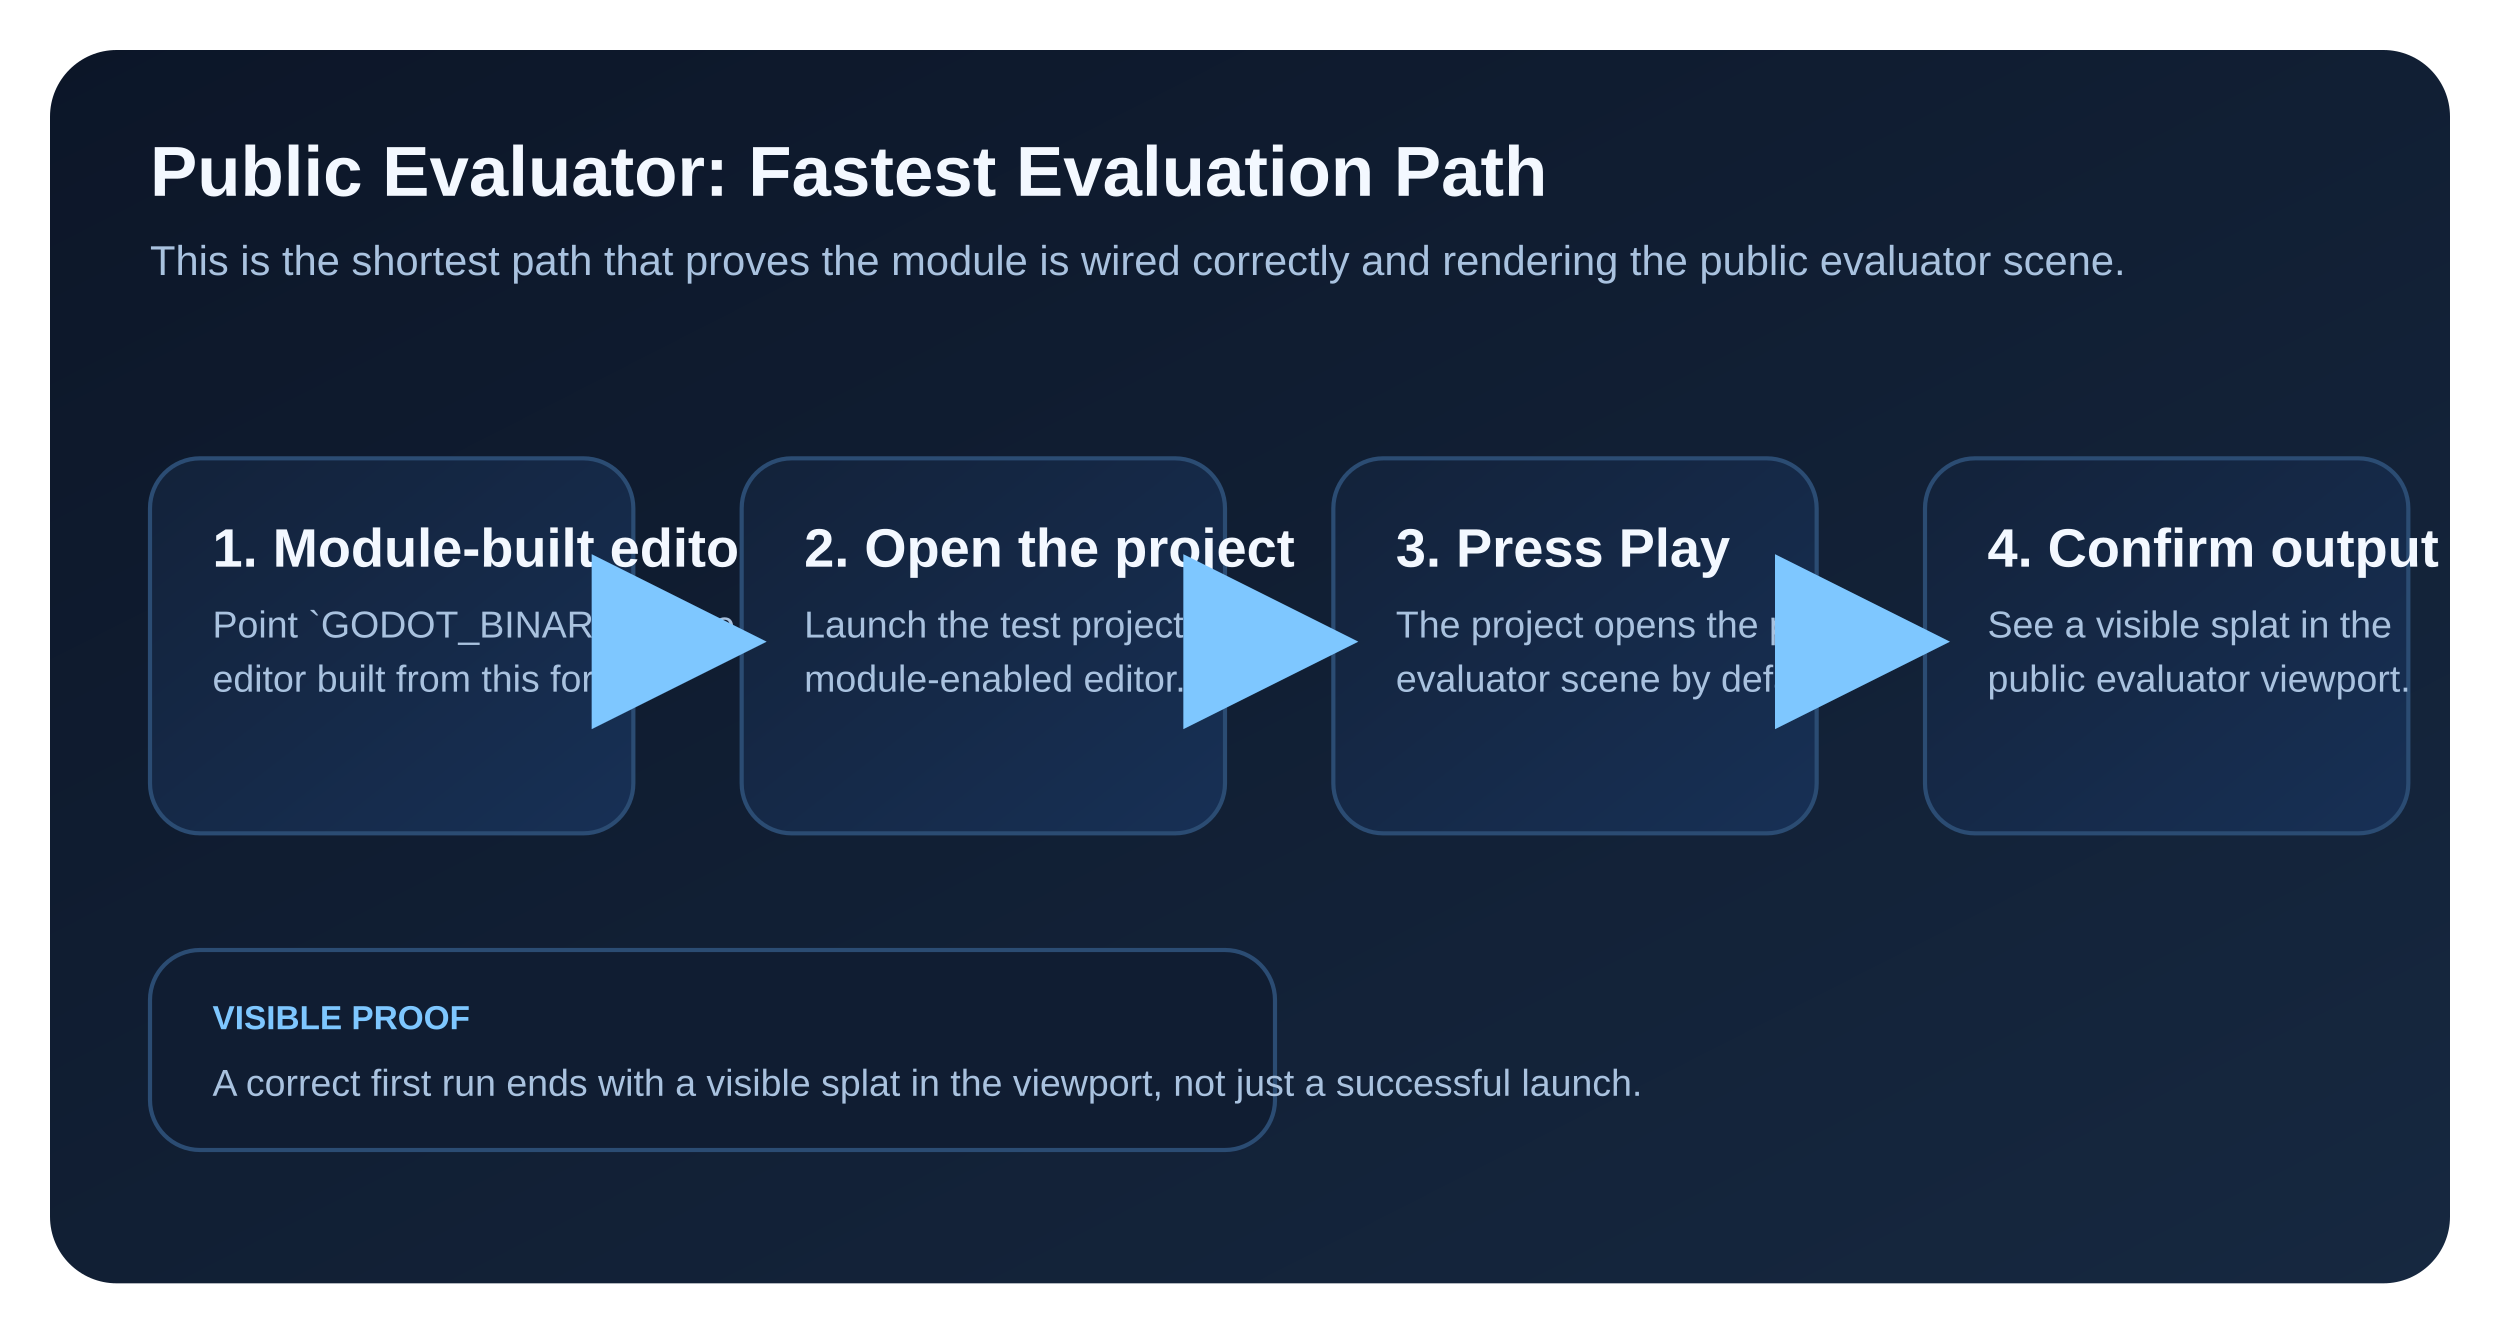
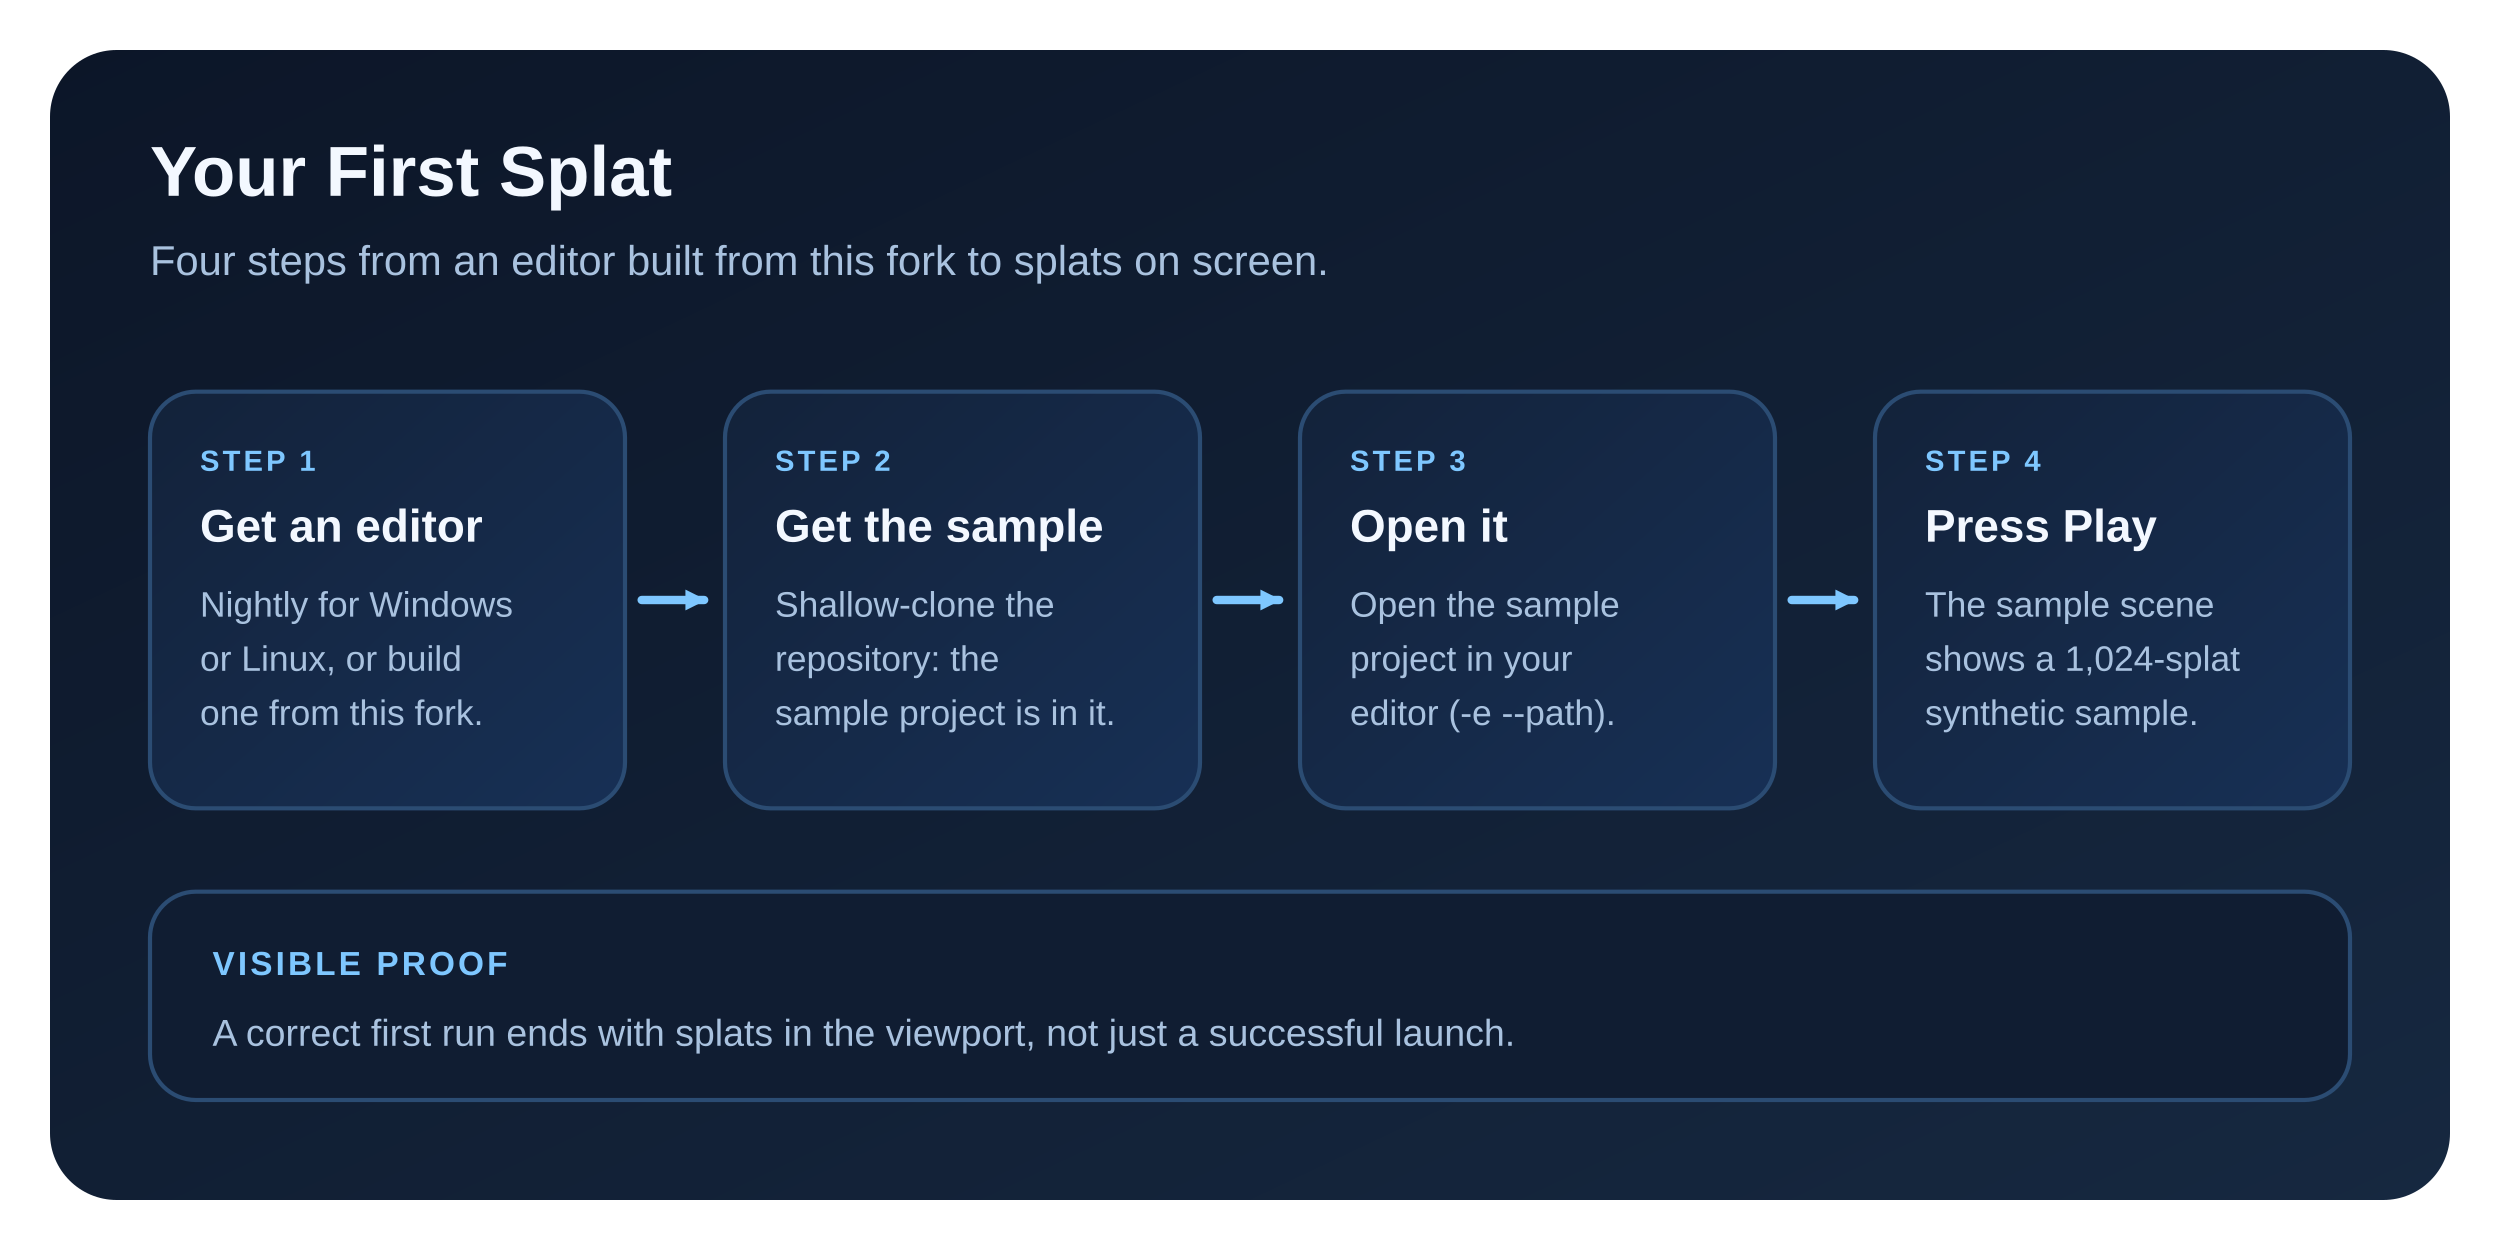
- <svg xmlns="http://www.w3.org/2000/svg" width="1200" height="640" viewBox="0 0 1200 640" role="img" aria-labelledby="title desc">
+ <svg xmlns="http://www.w3.org/2000/svg" width="1200" height="600" viewBox="0 0 1200 600" role="img" aria-labelledby="title desc">
  <defs>
    <linearGradient id="bg" x1="0" y1="0" x2="1" y2="1">
      <stop offset="0%" stop-color="#0c1628" />
      <stop offset="100%" stop-color="#162840" />
    </linearGradient>
    <linearGradient id="panel" x1="0" y1="0" x2="1" y2="1">
      <stop offset="0%" stop-color="#13223a" />
      <stop offset="100%" stop-color="#173055" />
    </linearGradient>
-     <linearGradient id="accent" x1="0" y1="0" x2="1" y2="0">
-       <stop offset="0%" stop-color="#54a9ff" />
-       <stop offset="100%" stop-color="#2ed9c3" />
-     </linearGradient>
-     <marker id="arrow" markerWidth="14" markerHeight="14" refX="12" refY="7" orient="auto">
-       <polygon points="0,0 14,7 0,14" fill="#7ec7ff" />
+     <marker id="arrow" markerWidth="10" markerHeight="10" refX="9" refY="5" orient="auto" markerUnits="userSpaceOnUse">
+       <polygon points="0,0 10,5 0,10" fill="#7ec7ff" />
    </marker>
  </defs>
-   <rect x="24" y="24" width="1152" height="592" rx="32" fill="url(#bg)" />
-   <text x="72" y="94" fill="#f3f8ff" font-family="Segoe UI, Arial, sans-serif" font-size="34" font-weight="700">Public Evaluator: Fastest Evaluation Path</text>
-   <text x="72" y="132" fill="#a9c2df" font-family="Segoe UI, Arial, sans-serif" font-size="20">This is the shortest path that proves the module is wired correctly and rendering the public evaluator scene.</text>
+   <rect x="24" y="24" width="1152" height="552" rx="32" fill="url(#bg)" />
+   <text x="72" y="94" fill="#f3f8ff" font-family="Segoe UI, Arial, sans-serif" font-size="34" font-weight="700">Your First Splat</text>
+   <text x="72" y="132" fill="#a9c2df" font-family="Segoe UI, Arial, sans-serif" font-size="20">Four steps from an editor built from this fork to splats on screen.</text>
  <g font-family="Segoe UI, Arial, sans-serif">
-     <rect x="72" y="220" width="232" height="180" rx="24" fill="url(#panel)" stroke="#2b4c73" stroke-width="2" />
-     <text x="102" y="272" fill="#f3f8ff" font-size="26" font-weight="700">1. Module-built editor</text>
-     <text x="102" y="306" fill="#a9c2df" font-size="18">Point `GODOT_BINARY` at the</text>
-     <text x="102" y="332" fill="#a9c2df" font-size="18">editor built from this fork.</text>
-     <rect x="356" y="220" width="232" height="180" rx="24" fill="url(#panel)" stroke="#2b4c73" stroke-width="2" />
-     <text x="386" y="272" fill="#f3f8ff" font-size="26" font-weight="700">2. Open the project</text>
-     <text x="386" y="306" fill="#a9c2df" font-size="18">Launch the test project in the</text>
-     <text x="386" y="332" fill="#a9c2df" font-size="18">module-enabled editor.</text>
-     <rect x="640" y="220" width="232" height="180" rx="24" fill="url(#panel)" stroke="#2b4c73" stroke-width="2" />
-     <text x="670" y="272" fill="#f3f8ff" font-size="26" font-weight="700">3. Press Play</text>
-     <text x="670" y="306" fill="#a9c2df" font-size="18">The project opens the public</text>
-     <text x="670" y="332" fill="#a9c2df" font-size="18">evaluator scene by default.</text>
-     <rect x="924" y="220" width="232" height="180" rx="24" fill="url(#panel)" stroke="#2b4c73" stroke-width="2" />
-     <text x="954" y="272" fill="#f3f8ff" font-size="26" font-weight="700">4. Confirm output</text>
-     <text x="954" y="306" fill="#a9c2df" font-size="18">See a visible splat in the</text>
-     <text x="954" y="332" fill="#a9c2df" font-size="18">public evaluator viewport.</text>
+     <rect x="72" y="188" width="228" height="200" rx="22" fill="url(#panel)" stroke="#2b4c73" stroke-width="2" />
+     <text x="96" y="226" fill="#7ec7ff" font-size="14" font-weight="700" letter-spacing="1.5">STEP 1</text>
+     <text x="96" y="260" fill="#f3f8ff" font-size="22" font-weight="700">Get an editor</text>
+     <text x="96" y="296" fill="#a9c2df" font-size="17">Nightly for Windows</text>
+     <text x="96" y="322" fill="#a9c2df" font-size="17">or Linux, or build</text>
+     <text x="96" y="348" fill="#a9c2df" font-size="17">one from this fork.</text>
+     <rect x="348" y="188" width="228" height="200" rx="22" fill="url(#panel)" stroke="#2b4c73" stroke-width="2" />
+     <text x="372" y="226" fill="#7ec7ff" font-size="14" font-weight="700" letter-spacing="1.5">STEP 2</text>
+     <text x="372" y="260" fill="#f3f8ff" font-size="22" font-weight="700">Get the sample</text>
+     <text x="372" y="296" fill="#a9c2df" font-size="17">Shallow-clone the</text>
+     <text x="372" y="322" fill="#a9c2df" font-size="17">repository: the</text>
+     <text x="372" y="348" fill="#a9c2df" font-size="17">sample project is in it.</text>
+     <rect x="624" y="188" width="228" height="200" rx="22" fill="url(#panel)" stroke="#2b4c73" stroke-width="2" />
+     <text x="648" y="226" fill="#7ec7ff" font-size="14" font-weight="700" letter-spacing="1.5">STEP 3</text>
+     <text x="648" y="260" fill="#f3f8ff" font-size="22" font-weight="700">Open it</text>
+     <text x="648" y="296" fill="#a9c2df" font-size="17">Open the sample</text>
+     <text x="648" y="322" fill="#a9c2df" font-size="17">project in your</text>
+     <text x="648" y="348" fill="#a9c2df" font-size="17">editor (-e --path).</text>
+     <rect x="900" y="188" width="228" height="200" rx="22" fill="url(#panel)" stroke="#2b4c73" stroke-width="2" />
+     <text x="924" y="226" fill="#7ec7ff" font-size="14" font-weight="700" letter-spacing="1.5">STEP 4</text>
+     <text x="924" y="260" fill="#f3f8ff" font-size="22" font-weight="700">Press Play</text>
+     <text x="924" y="296" fill="#a9c2df" font-size="17">The sample scene</text>
+     <text x="924" y="322" fill="#a9c2df" font-size="17">shows a 1,024-splat</text>
+     <text x="924" y="348" fill="#a9c2df" font-size="17">synthetic sample.</text>
  </g>
-   <line x1="304" y1="308" x2="356" y2="308" stroke="url(#accent)" stroke-width="6" marker-end="url(#arrow)" />
-   <line x1="588" y1="308" x2="640" y2="308" stroke="url(#accent)" stroke-width="6" marker-end="url(#arrow)" />
-   <line x1="872" y1="308" x2="924" y2="308" stroke="url(#accent)" stroke-width="6" marker-end="url(#arrow)" />
-   <rect x="72" y="456" width="540" height="96" rx="24" fill="#101d32" stroke="#2b4c73" stroke-width="2" />
-   <text x="102" y="494" fill="#7ec7ff" font-family="Segoe UI, Arial, sans-serif" font-size="16" font-weight="700">VISIBLE PROOF</text>
-   <text x="102" y="526" fill="#a9c2df" font-family="Segoe UI, Arial, sans-serif" font-size="18">A correct first run ends with a visible splat in the viewport, not just a successful launch.</text>
+   <g stroke="#7ec7ff" stroke-width="4" stroke-linecap="round" marker-end="url(#arrow)">
+     <line x1="308" y1="288" x2="338" y2="288" />
+     <line x1="584" y1="288" x2="614" y2="288" />
+     <line x1="860" y1="288" x2="890" y2="288" />
+   </g>
+   <rect x="72" y="428" width="1056" height="100" rx="22" fill="#101d32" stroke="#2b4c73" stroke-width="2" />
+   <text x="102" y="468" fill="#7ec7ff" font-family="Segoe UI, Arial, sans-serif" font-size="16" font-weight="700" letter-spacing="1.5">VISIBLE PROOF</text>
+   <text x="102" y="502" fill="#a9c2df" font-family="Segoe UI, Arial, sans-serif" font-size="18">A correct first run ends with splats in the viewport, not just a successful launch.</text>
</svg>
